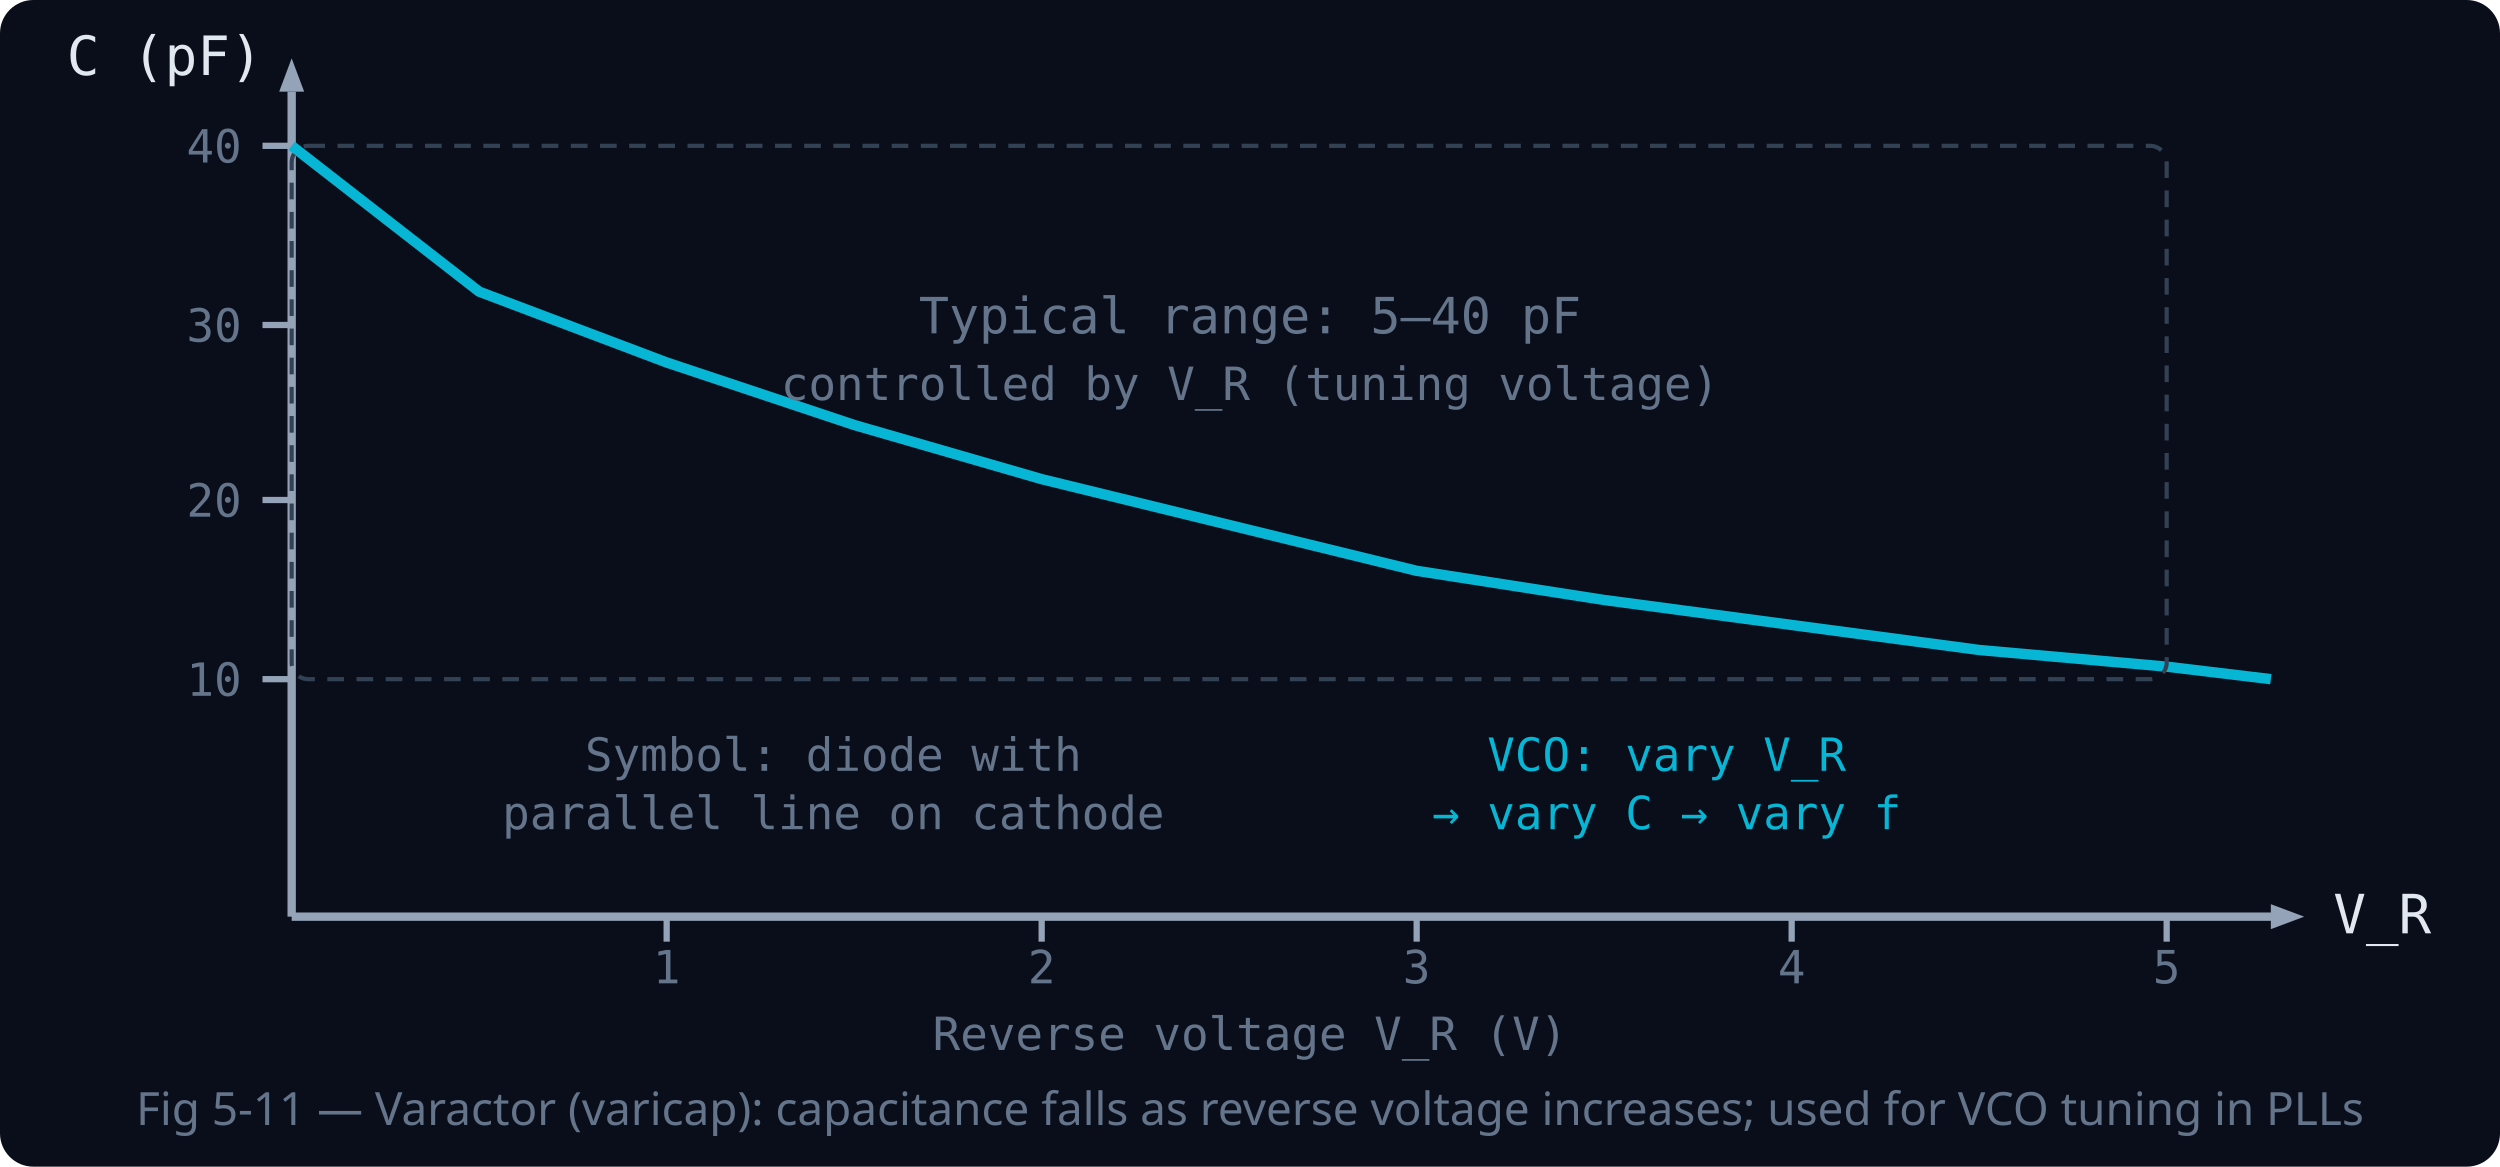
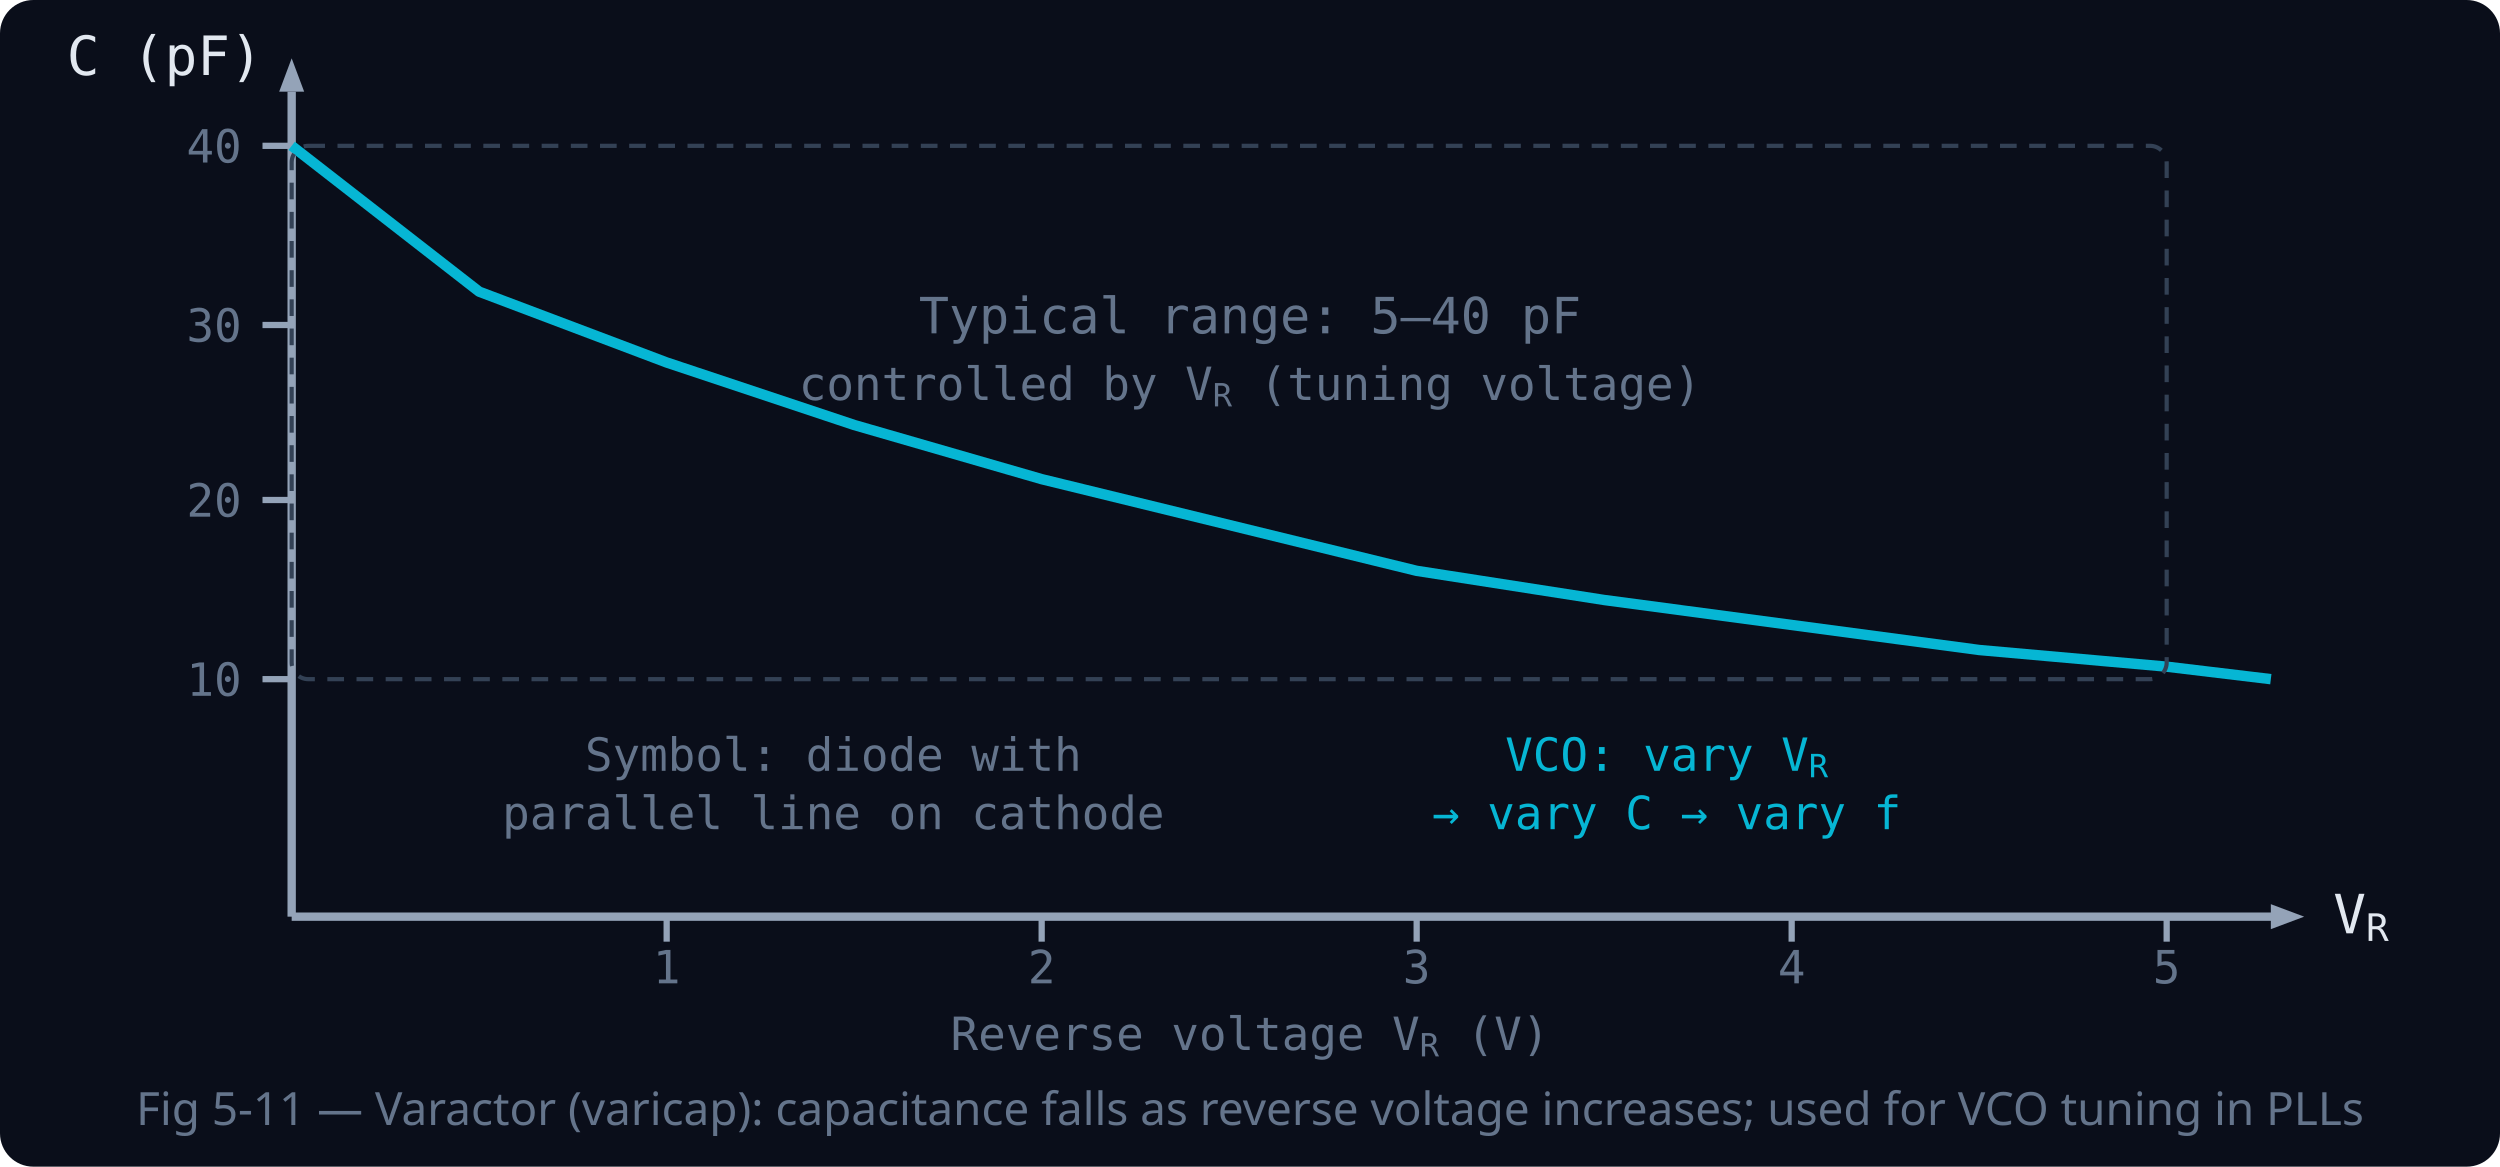
<svg xmlns="http://www.w3.org/2000/svg" viewBox="0 0 600 280" width="600" height="280">
  <rect width="600" height="280" fill="#0a0e1a" rx="8" />
  <line x1="70" y1="220" x2="548" y2="220" stroke="#94a3b8" stroke-width="2" />
  <line x1="70" y1="220" x2="70" y2="22" stroke="#94a3b8" stroke-width="2" />
  <polygon points="545,217 545,223 553,220" fill="#94a3b8" />
  <polygon points="67,22 73,22 70,14" fill="#94a3b8" />
-   <text x="560" y="224" font-family="IBM Plex Mono, monospace" font-size="13" fill="#e2e8f0">V_R</text>
+   <text x="560" y="224" font-family="IBM Plex Mono, monospace" font-size="13" fill="#e2e8f0">V<tspan baseline-shift="sub" font-size="70%">R</tspan>
+   </text>
  <text x="63" y="18" font-family="IBM Plex Mono, monospace" font-size="13" fill="#e2e8f0" text-anchor="end">C (pF)</text>
  <line x1="160" y1="220" x2="160" y2="226" stroke="#94a3b8" stroke-width="1.5" />
  <line x1="250" y1="220" x2="250" y2="226" stroke="#94a3b8" stroke-width="1.5" />
  <line x1="340" y1="220" x2="340" y2="226" stroke="#94a3b8" stroke-width="1.5" />
  <line x1="430" y1="220" x2="430" y2="226" stroke="#94a3b8" stroke-width="1.5" />
  <line x1="520" y1="220" x2="520" y2="226" stroke="#94a3b8" stroke-width="1.5" />
  <text x="160" y="236" font-family="IBM Plex Mono, monospace" font-size="11" fill="#64748b" text-anchor="middle">1</text>
  <text x="250" y="236" font-family="IBM Plex Mono, monospace" font-size="11" fill="#64748b" text-anchor="middle">2</text>
  <text x="340" y="236" font-family="IBM Plex Mono, monospace" font-size="11" fill="#64748b" text-anchor="middle">3</text>
  <text x="430" y="236" font-family="IBM Plex Mono, monospace" font-size="11" fill="#64748b" text-anchor="middle">4</text>
  <text x="520" y="236" font-family="IBM Plex Mono, monospace" font-size="11" fill="#64748b" text-anchor="middle">5</text>
-   <text x="300" y="252" font-family="IBM Plex Mono, monospace" font-size="11" fill="#64748b" text-anchor="middle">Reverse voltage V_R (V)</text>
+   <text x="300" y="252" font-family="IBM Plex Mono, monospace" font-size="11" fill="#64748b" text-anchor="middle">Reverse voltage V<tspan baseline-shift="sub" font-size="70%">R</tspan> (V)</text>
  <line x1="70" y1="35" x2="63" y2="35" stroke="#94a3b8" stroke-width="1.5" />
  <line x1="70" y1="78" x2="63" y2="78" stroke="#94a3b8" stroke-width="1.5" />
  <line x1="70" y1="120" x2="63" y2="120" stroke="#94a3b8" stroke-width="1.5" />
  <line x1="70" y1="163" x2="63" y2="163" stroke="#94a3b8" stroke-width="1.5" />
  <text x="58" y="39" font-family="IBM Plex Mono, monospace" font-size="11" fill="#64748b" text-anchor="end">40</text>
  <text x="58" y="82" font-family="IBM Plex Mono, monospace" font-size="11" fill="#64748b" text-anchor="end">30</text>
  <text x="58" y="124" font-family="IBM Plex Mono, monospace" font-size="11" fill="#64748b" text-anchor="end">20</text>
  <text x="58" y="167" font-family="IBM Plex Mono, monospace" font-size="11" fill="#64748b" text-anchor="end">10</text>
  <polyline points="70,35 115,70 160,87 205,102 250,115 295,126 340,137 385,144 430,150 475,156 520,160 545,163" fill="none" stroke="#06b6d4" stroke-width="2.5" stroke-linejoin="round" />
  <rect x="70" y="35" width="450" height="128" fill="none" stroke="#334155" stroke-width="1" stroke-dasharray="4,3" rx="4" />
  <text x="300" y="80" font-family="IBM Plex Mono, monospace" font-size="12" fill="#64748b" text-anchor="middle">Typical range: 5–40 pF</text>
-   <text x="300" y="96" font-family="IBM Plex Mono, monospace" font-size="11" fill="#64748b" text-anchor="middle">controlled by V_R (tuning voltage)</text>
-   <text x="400" y="185" font-family="IBM Plex Mono, monospace" font-size="11" fill="#06b6d4" text-anchor="middle">VCO: vary V_R</text>
+   <text x="300" y="96" font-family="IBM Plex Mono, monospace" font-size="11" fill="#64748b" text-anchor="middle">controlled by V<tspan baseline-shift="sub" font-size="70%">R</tspan> (tuning voltage)</text>
+   <text x="400" y="185" font-family="IBM Plex Mono, monospace" font-size="11" fill="#06b6d4" text-anchor="middle">VCO: vary V<tspan baseline-shift="sub" font-size="70%">R</tspan>
+   </text>
  <text x="400" y="199" font-family="IBM Plex Mono, monospace" font-size="11" fill="#06b6d4" text-anchor="middle">→ vary C → vary f</text>
  <text x="200" y="185" font-family="IBM Plex Mono, monospace" font-size="11" fill="#64748b" text-anchor="middle">Symbol: diode with</text>
  <text x="200" y="199" font-family="IBM Plex Mono, monospace" font-size="11" fill="#64748b" text-anchor="middle">parallel line on cathode</text>
  <text x="300" y="270" font-family="IBM Plex Sans, sans-serif" font-size="11" fill="#64748b" text-anchor="middle">Fig 5-11 — Varactor (varicap): capacitance falls as reverse voltage increases; used for VCO tuning in PLLs</text>
</svg>
